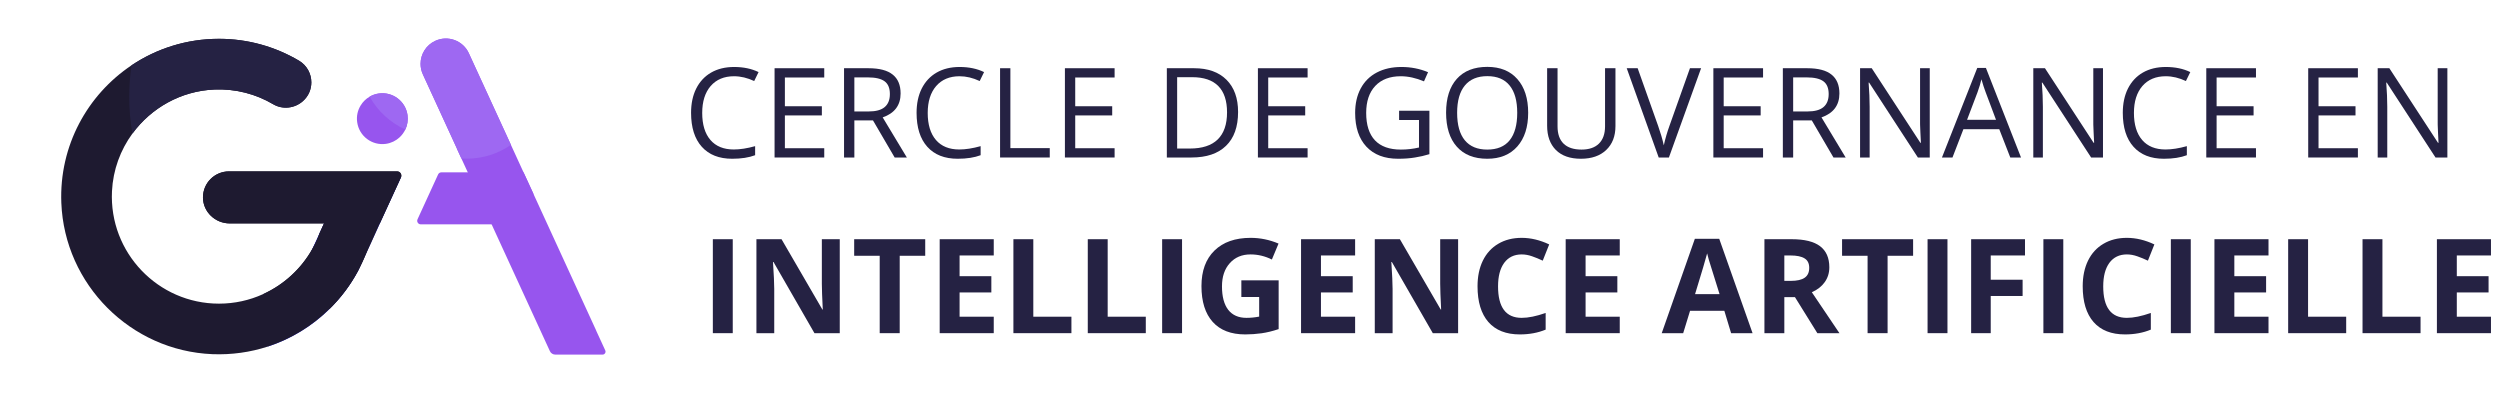
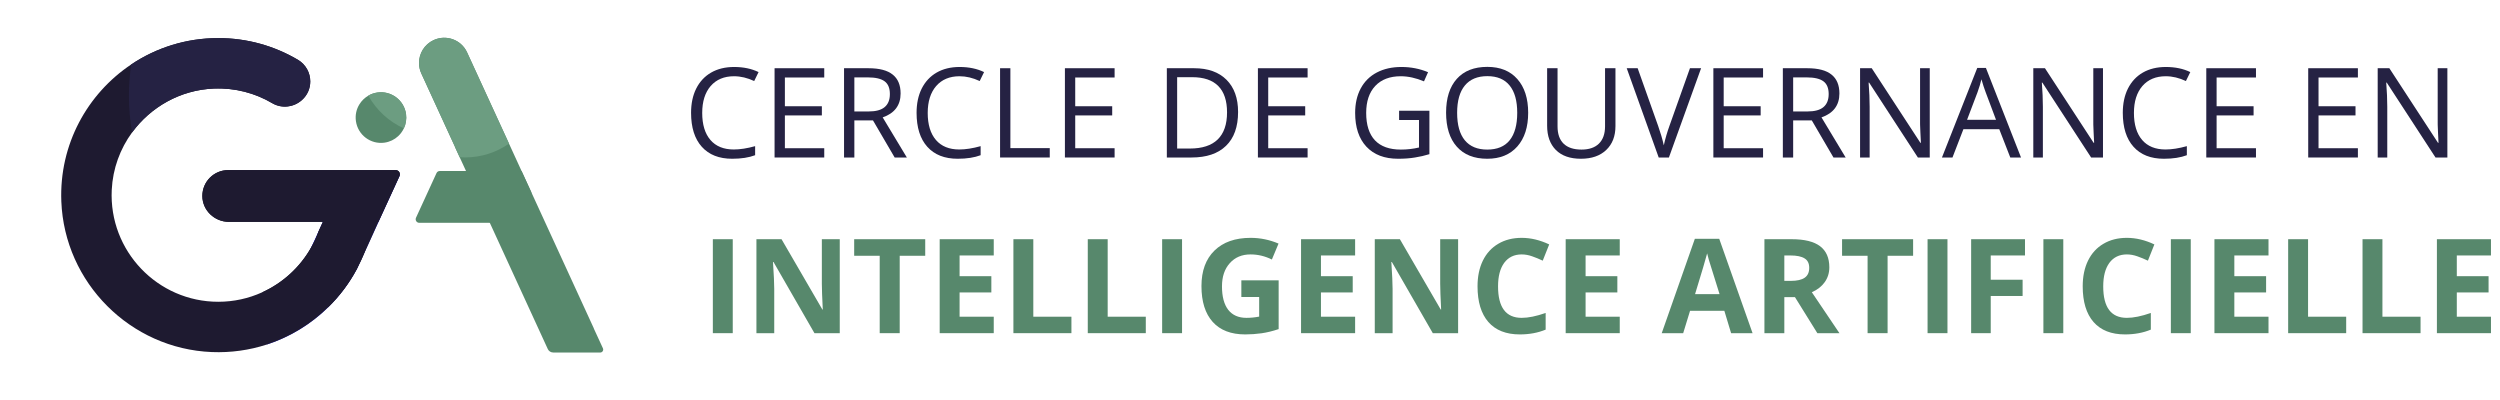
- <svg xmlns="http://www.w3.org/2000/svg" version="1.0" preserveAspectRatio="xMidYMid meet" height="80" viewBox="0 0 375 60" zoomAndPan="magnify" width="500">
+ <svg xmlns="http://www.w3.org/2000/svg" width="500" zoomAndPan="magnify" viewBox="0 0 375 60" height="80" preserveAspectRatio="xMidYMid meet" version="1.0">
  <defs>
    <g />
  </defs>
-   <path fill-rule="nonzero" fill-opacity="1" d="M 60.199 26.496 L 56.617 34.297 L 54.91 38.012 L 53.711 40.629 C 50.848 45.973 45.984 50.098 40.133 51.996 L 41.242 49.578 L 41.23 49.574 L 46.832 37.379 L 47.965 34.918 L 48.25 34.297 L 50.711 28.93 L 51.832 26.496 Z M 60.199 26.496" fill="#312dee" />
-   <path fill-rule="nonzero" fill-opacity="1" d="M 50.711 28.93 L 48.609 33.508 L 47.965 34.918 C 47.656 35.773 47.273 36.594 46.832 37.379 C 45.152 40.34 42.559 42.723 39.438 44.129 C 37.426 45.043 35.191 45.547 32.844 45.547 C 23.723 45.547 16.352 37.906 16.797 28.688 C 16.953 25.469 18.07 22.492 19.863 20.035 C 22.664 16.207 27.117 13.645 32.141 13.43 C 35.371 13.293 38.406 14.117 40.98 15.637 C 42.402 16.473 44.211 16.262 45.441 15.164 C 46.293 14.406 46.703 13.383 46.703 12.363 C 46.703 11.082 46.059 9.812 44.828 9.086 C 41.309 7.016 37.215 5.82 32.844 5.82 C 27.992 5.82 23.484 7.289 19.73 9.797 C 13.129 14.207 8.863 21.848 9.199 30.434 C 9.684 42.688 19.605 52.625 31.863 53.125 C 34.758 53.238 37.539 52.836 40.133 51.996 C 43.66 50.852 46.828 48.898 49.414 46.355 C 51.121 44.68 52.574 42.75 53.711 40.625 C 54.164 39.781 54.566 38.914 54.91 38.012 C 55.473 36.57 55.891 35.066 56.16 33.508 C 56.375 32.262 56.492 30.98 56.5 29.676 Z M 50.711 28.93" fill="#1e1a30" />
-   <path fill-rule="nonzero" fill-opacity="1" d="M 60.141 26.602 L 56.969 33.512 L 34.457 33.512 C 32.293 33.512 30.453 31.793 30.445 29.621 C 30.441 28.539 30.879 27.559 31.586 26.848 C 32.293 26.145 33.27 25.707 34.344 25.707 L 59.57 25.707 C 60.031 25.707 60.336 26.184 60.145 26.602 Z M 60.141 26.602" fill="#1e1a30" />
-   <path fill-rule="nonzero" fill-opacity="1" d="M 32.141 13.434 C 27.117 13.648 22.664 16.207 19.863 20.039 C 19.547 18.242 19.387 16.391 19.387 14.5 C 19.387 12.906 19.504 11.332 19.73 9.797 C 23.484 7.289 27.996 5.824 32.844 5.824 C 37.215 5.824 41.312 7.016 44.832 9.09 C 46.062 9.816 46.703 11.086 46.703 12.363 C 46.703 13.383 46.293 14.41 45.441 15.168 C 44.211 16.262 42.402 16.477 40.98 15.637 C 38.41 14.117 35.371 13.293 32.145 13.434 Z M 32.141 13.434" fill="#252243" />
-   <path fill-rule="nonzero" fill-opacity="1" d="M 59.566 25.707 C 60.027 25.707 60.332 26.184 60.141 26.602 L 56.969 33.512 C 56.969 33.512 54.164 39.785 53.711 40.629 C 52.574 42.75 51.121 44.684 49.414 46.355 C 45.906 46.152 42.551 45.383 39.438 44.133 C 42.559 42.723 45.152 40.344 46.832 37.379 C 47.273 36.598 47.652 35.777 47.965 34.918 L 48.609 33.512 L 34.457 33.512 C 32.293 33.512 30.453 31.793 30.445 29.625 C 30.441 28.539 30.879 27.559 31.586 26.852 C 32.293 26.148 33.27 25.707 34.344 25.707 L 59.57 25.707 Z M 59.566 25.707" fill="#1e1a30" />
-   <path fill-rule="nonzero" fill-opacity="1" d="M 61.129 17.266 C 61.234 18.035 61.109 18.781 60.801 19.43 C 60.586 19.875 60.293 20.277 59.934 20.605 C 59.387 21.113 58.68 21.465 57.887 21.578 C 55.801 21.871 53.871 20.422 53.578 18.336 C 53.445 17.418 53.652 16.531 54.109 15.801 C 54.434 15.266 54.898 14.816 55.449 14.496 C 55.859 14.258 56.32 14.094 56.82 14.023 C 58.906 13.73 60.836 15.184 61.129 17.266 Z M 61.129 17.266" fill="#9755ee" />
-   <path fill-rule="nonzero" fill-opacity="1" d="M 61.129 17.266 C 61.234 18.035 61.109 18.781 60.801 19.43 C 58.551 18.406 56.66 16.684 55.449 14.496 C 55.859 14.254 56.32 14.094 56.816 14.023 C 58.906 13.727 60.832 15.18 61.129 17.266 Z M 61.129 17.266" fill="#9e68f2" />
-   <path fill-rule="nonzero" fill-opacity="1" d="M 90.379 53.191 L 83.297 53.191 C 82.945 53.191 82.625 52.984 82.48 52.664 L 74.039 34.297 L 73.746 33.652 L 70.461 26.496 L 70.227 25.984 L 70.164 25.848 L 69.207 23.77 L 68.59 22.43 C 68.555 22.344 68.52 22.258 68.488 22.176 L 63.441 11.184 C 63.195 10.66 63.082 10.113 63.082 9.574 C 63.082 8.145 63.891 6.781 65.27 6.137 C 67.168 5.246 69.43 6.062 70.316 7.965 L 76.637 21.723 L 78.262 25.266 L 78.531 25.852 L 78.828 26.496 L 79.996 29.039 L 89.426 49.574 L 89.418 49.578 L 90.789 52.559 C 90.926 52.855 90.707 53.191 90.379 53.191 Z M 90.379 53.191" fill="#9755ee" />
-   <path fill-rule="nonzero" fill-opacity="1" d="M 80 29.039 L 80 33.652 L 63.113 33.652 C 62.727 33.652 62.465 33.246 62.629 32.895 L 65.719 26.16 C 65.805 25.973 65.996 25.852 66.207 25.852 L 78.531 25.852 L 78.828 26.496 Z M 80 29.039" fill="#9755ee" />
-   <path fill-rule="nonzero" fill-opacity="1" d="M 76.641 21.723 C 74.766 23.031 72.484 23.801 70.027 23.801 C 69.75 23.801 69.48 23.789 69.207 23.773 L 68.594 22.43 C 68.555 22.348 68.52 22.262 68.488 22.176 L 63.441 11.184 C 63.199 10.664 63.082 10.113 63.082 9.578 C 63.082 8.148 63.895 6.781 65.27 6.137 C 67.172 5.246 69.434 6.066 70.32 7.965 L 76.641 21.727 Z M 76.641 21.723" fill="#9e68f2" />
-   <g fill-opacity="1" fill="#252243">
+   <path fill="#312dee" d="M 59.98 26.297 L 56.414 34.066 L 54.715 37.762 L 53.52 40.367 C 50.668 45.691 45.828 49.797 39.996 51.688 L 41.102 49.281 L 41.094 49.277 L 46.668 37.133 L 47.797 34.684 L 48.082 34.062 L 50.535 28.719 L 51.648 26.293 L 59.98 26.293 Z M 59.98 26.297 " fill-opacity="1" fill-rule="nonzero" />
+   <path fill="#1e1a30" d="M 50.535 28.719 L 48.441 33.281 L 47.797 34.68 C 47.488 35.531 47.109 36.352 46.668 37.129 C 45 40.082 42.414 42.453 39.305 43.855 C 37.301 44.762 35.078 45.266 32.738 45.266 C 23.656 45.266 16.316 37.656 16.762 28.477 C 16.918 25.273 18.027 22.309 19.816 19.863 C 22.605 16.051 27.039 13.5 32.043 13.285 C 35.258 13.148 38.281 13.969 40.844 15.48 C 42.258 16.316 44.059 16.105 45.285 15.012 C 46.133 14.258 46.539 13.238 46.539 12.223 C 46.539 10.949 45.898 9.684 44.676 8.961 C 41.172 6.895 37.094 5.711 32.738 5.711 C 27.91 5.711 23.418 7.168 19.68 9.668 C 13.109 14.059 8.863 21.664 9.199 30.219 C 9.68 42.418 19.559 52.316 31.766 52.809 C 34.645 52.926 37.418 52.523 39.996 51.688 C 43.512 50.547 46.664 48.605 49.242 46.07 C 50.941 44.406 52.387 42.48 53.52 40.367 C 53.969 39.527 54.371 38.66 54.715 37.762 C 55.273 36.328 55.691 34.828 55.957 33.281 C 56.172 32.035 56.289 30.762 56.297 29.461 Z M 50.535 28.719 " fill-opacity="1" fill-rule="nonzero" />
+   <path fill="#1e1a30" d="M 59.922 26.402 L 56.762 33.281 L 34.348 33.281 C 32.191 33.281 30.359 31.566 30.352 29.406 C 30.348 28.328 30.781 27.355 31.488 26.648 C 32.191 25.945 33.164 25.512 34.234 25.512 L 59.355 25.512 C 59.812 25.512 60.117 25.984 59.926 26.398 Z M 59.922 26.402 " fill-opacity="1" fill-rule="nonzero" />
+   <path fill="#252243" d="M 32.043 13.289 C 27.039 13.5 22.605 16.051 19.816 19.863 C 19.5 18.074 19.34 16.23 19.34 14.352 C 19.34 12.762 19.457 11.195 19.684 9.668 C 23.422 7.168 27.914 5.711 32.742 5.711 C 37.094 5.711 41.172 6.898 44.676 8.961 C 45.902 9.684 46.543 10.953 46.543 12.223 C 46.543 13.238 46.133 14.258 45.285 15.012 C 44.059 16.105 42.258 16.316 40.844 15.484 C 38.281 13.969 35.258 13.148 32.043 13.289 Z M 32.043 13.289 " fill-opacity="1" fill-rule="nonzero" />
+   <path fill="#1e1a30" d="M 59.352 25.512 C 59.809 25.512 60.113 25.984 59.922 26.402 L 56.762 33.281 C 56.762 33.281 53.969 39.527 53.52 40.367 C 52.387 42.484 50.941 44.406 49.242 46.07 C 45.75 45.871 42.406 45.102 39.305 43.859 C 42.414 42.453 45 40.086 46.668 37.133 C 47.109 36.355 47.488 35.535 47.797 34.684 L 48.441 33.281 L 34.348 33.281 C 32.191 33.281 30.359 31.57 30.352 29.41 C 30.348 28.332 30.781 27.355 31.488 26.648 C 32.191 25.949 33.164 25.512 34.234 25.512 L 59.355 25.512 Z M 59.352 25.512 " fill-opacity="1" fill-rule="nonzero" />
+   <path fill="#57886c" d="M 60.906 17.105 C 61.012 17.871 60.887 18.613 60.578 19.258 C 60.367 19.703 60.074 20.102 59.719 20.43 C 59.172 20.938 58.469 21.285 57.68 21.398 C 55.598 21.691 53.68 20.246 53.387 18.168 C 53.258 17.254 53.461 16.371 53.914 15.645 C 54.242 15.113 54.699 14.664 55.25 14.348 C 55.66 14.109 56.117 13.949 56.617 13.875 C 58.691 13.582 60.613 15.031 60.906 17.105 Z M 60.906 17.105 " fill-opacity="1" fill-rule="nonzero" />
+   <path fill="#6c9d81" d="M 60.906 17.105 C 61.012 17.871 60.887 18.613 60.578 19.258 C 58.34 18.242 56.457 16.527 55.25 14.344 C 55.66 14.105 56.117 13.945 56.613 13.875 C 58.691 13.582 60.609 15.027 60.906 17.105 Z M 60.906 17.105 " fill-opacity="1" fill-rule="nonzero" />
+   <path fill="#57886c" d="M 90.035 52.875 L 82.98 52.875 C 82.629 52.875 82.312 52.672 82.168 52.355 L 73.766 34.062 L 73.469 33.422 L 70.199 26.293 L 69.965 25.785 L 69.902 25.652 L 68.949 23.582 L 68.336 22.246 C 68.301 22.164 68.266 22.078 68.234 21.992 L 63.207 11.047 C 62.965 10.527 62.848 9.98 62.848 9.445 C 62.848 8.023 63.656 6.664 65.027 6.02 C 66.922 5.133 69.172 5.949 70.055 7.84 L 76.352 21.543 L 77.969 25.07 L 78.234 25.652 L 78.531 26.297 L 79.695 28.828 L 89.086 49.277 L 89.074 49.281 L 90.441 52.25 C 90.574 52.543 90.359 52.879 90.035 52.879 Z M 90.035 52.875 " fill-opacity="1" fill-rule="nonzero" />
+   <path fill="#57886c" d="M 79.695 28.828 L 79.695 33.422 L 62.883 33.422 C 62.496 33.422 62.238 33.02 62.398 32.664 L 65.477 25.961 C 65.562 25.773 65.754 25.652 65.961 25.652 L 78.238 25.652 L 78.531 26.297 Z M 79.695 28.828 " fill-opacity="1" fill-rule="nonzero" />
+   <path fill="#6c9d81" d="M 76.352 21.543 C 74.488 22.848 72.215 23.613 69.77 23.613 C 69.492 23.613 69.223 23.602 68.949 23.582 L 68.34 22.246 C 68.301 22.164 68.27 22.078 68.234 21.996 L 63.211 11.047 C 62.969 10.527 62.852 9.984 62.852 9.449 C 62.852 8.023 63.66 6.664 65.031 6.023 C 66.922 5.137 69.176 5.949 70.059 7.844 L 76.352 21.547 Z M 76.352 21.543 " fill-opacity="1" fill-rule="nonzero" />
+   <g fill="#57886c" fill-opacity="1">
    <g transform="translate(100.013, 49.97498)">
      <g />
    </g>
  </g>
-   <g fill-opacity="1" fill="#252243">
+   <g fill="#57886c" fill-opacity="1">
    <g transform="translate(105.1458, 49.97498)">
      <g>
-         <path d="M 1.781 0 L 1.781 -14.094 L 4.766 -14.094 L 4.766 0 Z M 1.781 0" />
-       </g>
-     </g>
-   </g>
-   <g fill-opacity="1" fill="#252243">
+         <path d="M 1.781 0 L 1.781 -14.094 L 4.766 -14.094 L 4.766 0 Z M 1.781 0 " />
+       </g>
+     </g>
+   </g>
+   <g fill="#57886c" fill-opacity="1">
    <g transform="translate(111.6828, 49.97498)">
      <g>
-         <path d="M 14.281 0 L 10.484 0 L 4.344 -10.672 L 4.266 -10.672 C 4.391 -8.785 4.453 -7.441 4.453 -6.641 L 4.453 0 L 1.781 0 L 1.781 -14.094 L 5.547 -14.094 L 11.672 -3.547 L 11.734 -3.547 C 11.641 -5.367 11.594 -6.66 11.594 -7.422 L 11.594 -14.094 L 14.281 -14.094 Z M 14.281 0" />
-       </g>
-     </g>
-   </g>
-   <g fill-opacity="1" fill="#252243">
+         <path d="M 14.281 0 L 10.484 0 L 4.344 -10.672 L 4.266 -10.672 C 4.391 -8.785 4.453 -7.441 4.453 -6.641 L 4.453 0 L 1.781 0 L 1.781 -14.094 L 5.547 -14.094 L 11.672 -3.547 L 11.734 -3.547 C 11.641 -5.367 11.594 -6.66 11.594 -7.422 L 11.594 -14.094 L 14.281 -14.094 Z M 14.281 0 " />
+       </g>
+     </g>
+   </g>
+   <g fill="#57886c" fill-opacity="1">
    <g transform="translate(127.7362, 49.97498)">
      <g>
-         <path d="M 7.219 0 L 4.219 0 L 4.219 -11.609 L 0.391 -11.609 L 0.391 -14.094 L 11.047 -14.094 L 11.047 -11.609 L 7.219 -11.609 Z M 7.219 0" />
-       </g>
-     </g>
-   </g>
-   <g fill-opacity="1" fill="#252243">
+         <path d="M 7.219 0 L 4.219 0 L 4.219 -11.609 L 0.391 -11.609 L 0.391 -14.094 L 11.047 -14.094 L 11.047 -11.609 L 7.219 -11.609 Z M 7.219 0 " />
+       </g>
+     </g>
+   </g>
+   <g fill="#57886c" fill-opacity="1">
    <g transform="translate(139.1712, 49.97498)">
      <g>
-         <path d="M 9.891 0 L 1.781 0 L 1.781 -14.094 L 9.891 -14.094 L 9.891 -11.656 L 4.766 -11.656 L 4.766 -8.547 L 9.531 -8.547 L 9.531 -6.109 L 4.766 -6.109 L 4.766 -2.469 L 9.891 -2.469 Z M 9.891 0" />
-       </g>
-     </g>
-   </g>
-   <g fill-opacity="1" fill="#252243">
+         <path d="M 9.891 0 L 1.781 0 L 1.781 -14.094 L 9.891 -14.094 L 9.891 -11.656 L 4.766 -11.656 L 4.766 -8.547 L 9.531 -8.547 L 9.531 -6.109 L 4.766 -6.109 L 4.766 -2.469 L 9.891 -2.469 Z M 9.891 0 " />
+       </g>
+     </g>
+   </g>
+   <g fill="#57886c" fill-opacity="1">
    <g transform="translate(150.2301, 49.97498)">
      <g>
-         <path d="M 1.781 0 L 1.781 -14.094 L 4.766 -14.094 L 4.766 -2.469 L 10.484 -2.469 L 10.484 0 Z M 1.781 0" />
-       </g>
-     </g>
-   </g>
-   <g fill-opacity="1" fill="#252243">
+         <path d="M 1.781 0 L 1.781 -14.094 L 4.766 -14.094 L 4.766 -2.469 L 10.484 -2.469 L 10.484 0 Z M 1.781 0 " />
+       </g>
+     </g>
+   </g>
+   <g fill="#57886c" fill-opacity="1">
    <g transform="translate(161.3855, 49.97498)">
      <g>
-         <path d="M 1.781 0 L 1.781 -14.094 L 4.766 -14.094 L 4.766 -2.469 L 10.484 -2.469 L 10.484 0 Z M 1.781 0" />
-       </g>
-     </g>
-   </g>
-   <g fill-opacity="1" fill="#252243">
+         <path d="M 1.781 0 L 1.781 -14.094 L 4.766 -14.094 L 4.766 -2.469 L 10.484 -2.469 L 10.484 0 Z M 1.781 0 " />
+       </g>
+     </g>
+   </g>
+   <g fill="#57886c" fill-opacity="1">
    <g transform="translate(172.5409, 49.97498)">
      <g>
-         <path d="M 1.781 0 L 1.781 -14.094 L 4.766 -14.094 L 4.766 0 Z M 1.781 0" />
-       </g>
-     </g>
-   </g>
-   <g fill-opacity="1" fill="#252243">
+         <path d="M 1.781 0 L 1.781 -14.094 L 4.766 -14.094 L 4.766 0 Z M 1.781 0 " />
+       </g>
+     </g>
+   </g>
+   <g fill="#57886c" fill-opacity="1">
    <g transform="translate(179.078, 49.97498)">
      <g>
-         <path d="M 7.125 -7.922 L 12.719 -7.922 L 12.719 -0.609 C 11.812 -0.305 10.957 -0.098 10.156 0.016 C 9.352 0.129 8.535 0.188 7.703 0.188 C 5.578 0.188 3.953 -0.438 2.828 -1.688 C 1.703 -2.938 1.141 -4.727 1.141 -7.062 C 1.141 -9.344 1.789 -11.117 3.094 -12.391 C 4.395 -13.66 6.203 -14.297 8.516 -14.297 C 9.961 -14.297 11.359 -14.008 12.703 -13.438 L 11.703 -11.047 C 10.68 -11.555 9.613 -11.812 8.5 -11.812 C 7.207 -11.812 6.172 -11.375 5.391 -10.5 C 4.609 -9.633 4.219 -8.473 4.219 -7.016 C 4.219 -5.484 4.531 -4.312 5.156 -3.5 C 5.789 -2.695 6.703 -2.297 7.891 -2.297 C 8.516 -2.297 9.148 -2.359 9.797 -2.484 L 9.797 -5.422 L 7.125 -5.422 Z M 7.125 -7.922" />
-       </g>
-     </g>
-   </g>
-   <g fill-opacity="1" fill="#252243">
+         <path d="M 7.125 -7.922 L 12.719 -7.922 L 12.719 -0.609 C 11.812 -0.305 10.957 -0.098 10.156 0.016 C 9.352 0.129 8.535 0.188 7.703 0.188 C 5.578 0.188 3.953 -0.438 2.828 -1.688 C 1.703 -2.938 1.141 -4.727 1.141 -7.062 C 1.141 -9.344 1.789 -11.117 3.094 -12.391 C 4.395 -13.66 6.203 -14.297 8.516 -14.297 C 9.961 -14.297 11.359 -14.008 12.703 -13.438 L 11.703 -11.047 C 10.68 -11.555 9.613 -11.812 8.5 -11.812 C 7.207 -11.812 6.172 -11.375 5.391 -10.5 C 4.609 -9.633 4.219 -8.473 4.219 -7.016 C 4.219 -5.484 4.531 -4.312 5.156 -3.5 C 5.789 -2.695 6.703 -2.297 7.891 -2.297 C 8.516 -2.297 9.148 -2.359 9.797 -2.484 L 9.797 -5.422 L 7.125 -5.422 Z M 7.125 -7.922 " />
+       </g>
+     </g>
+   </g>
+   <g fill="#57886c" fill-opacity="1">
    <g transform="translate(193.3765, 49.97498)">
      <g>
-         <path d="M 9.891 0 L 1.781 0 L 1.781 -14.094 L 9.891 -14.094 L 9.891 -11.656 L 4.766 -11.656 L 4.766 -8.547 L 9.531 -8.547 L 9.531 -6.109 L 4.766 -6.109 L 4.766 -2.469 L 9.891 -2.469 Z M 9.891 0" />
-       </g>
-     </g>
-   </g>
-   <g fill-opacity="1" fill="#252243">
+         <path d="M 9.891 0 L 1.781 0 L 1.781 -14.094 L 9.891 -14.094 L 9.891 -11.656 L 4.766 -11.656 L 4.766 -8.547 L 9.531 -8.547 L 9.531 -6.109 L 4.766 -6.109 L 4.766 -2.469 L 9.891 -2.469 Z M 9.891 0 " />
+       </g>
+     </g>
+   </g>
+   <g fill="#57886c" fill-opacity="1">
    <g transform="translate(204.4355, 49.97498)">
      <g>
-         <path d="M 14.281 0 L 10.484 0 L 4.344 -10.672 L 4.266 -10.672 C 4.391 -8.785 4.453 -7.441 4.453 -6.641 L 4.453 0 L 1.781 0 L 1.781 -14.094 L 5.547 -14.094 L 11.672 -3.547 L 11.734 -3.547 C 11.641 -5.367 11.594 -6.66 11.594 -7.422 L 11.594 -14.094 L 14.281 -14.094 Z M 14.281 0" />
-       </g>
-     </g>
-   </g>
-   <g fill-opacity="1" fill="#252243">
+         <path d="M 14.281 0 L 10.484 0 L 4.344 -10.672 L 4.266 -10.672 C 4.391 -8.785 4.453 -7.441 4.453 -6.641 L 4.453 0 L 1.781 0 L 1.781 -14.094 L 5.547 -14.094 L 11.672 -3.547 L 11.734 -3.547 C 11.641 -5.367 11.594 -6.66 11.594 -7.422 L 11.594 -14.094 L 14.281 -14.094 Z M 14.281 0 " />
+       </g>
+     </g>
+   </g>
+   <g fill="#57886c" fill-opacity="1">
    <g transform="translate(220.4888, 49.97498)">
      <g>
-         <path d="M 7.766 -11.812 C 6.641 -11.812 5.766 -11.391 5.141 -10.547 C 4.523 -9.703 4.219 -8.523 4.219 -7.016 C 4.219 -3.867 5.398 -2.297 7.766 -2.297 C 8.754 -2.297 9.953 -2.539 11.359 -3.031 L 11.359 -0.531 C 10.203 -0.051 8.91 0.188 7.484 0.188 C 5.43 0.188 3.859 -0.43 2.766 -1.672 C 1.68 -2.922 1.141 -4.707 1.141 -7.031 C 1.141 -8.5 1.406 -9.781 1.938 -10.875 C 2.477 -11.977 3.25 -12.82 4.25 -13.406 C 5.25 -14 6.422 -14.297 7.766 -14.297 C 9.129 -14.297 10.504 -13.969 11.891 -13.312 L 10.922 -10.875 C 10.398 -11.125 9.867 -11.344 9.328 -11.531 C 8.797 -11.719 8.273 -11.812 7.766 -11.812 Z M 7.766 -11.812" />
-       </g>
-     </g>
-   </g>
-   <g fill-opacity="1" fill="#252243">
+         <path d="M 7.766 -11.812 C 6.641 -11.812 5.766 -11.391 5.141 -10.547 C 4.523 -9.703 4.219 -8.523 4.219 -7.016 C 4.219 -3.867 5.398 -2.297 7.766 -2.297 C 8.754 -2.297 9.953 -2.539 11.359 -3.031 L 11.359 -0.531 C 10.203 -0.051 8.91 0.188 7.484 0.188 C 5.43 0.188 3.859 -0.43 2.766 -1.672 C 1.68 -2.922 1.141 -4.707 1.141 -7.031 C 1.141 -8.5 1.406 -9.781 1.938 -10.875 C 2.477 -11.977 3.25 -12.82 4.25 -13.406 C 5.25 -14 6.422 -14.297 7.766 -14.297 C 9.129 -14.297 10.504 -13.969 11.891 -13.312 L 10.922 -10.875 C 10.398 -11.125 9.867 -11.344 9.328 -11.531 C 8.797 -11.719 8.273 -11.812 7.766 -11.812 Z M 7.766 -11.812 " />
+       </g>
+     </g>
+   </g>
+   <g fill="#57886c" fill-opacity="1">
    <g transform="translate(233.0712, 49.97498)">
      <g>
-         <path d="M 9.891 0 L 1.781 0 L 1.781 -14.094 L 9.891 -14.094 L 9.891 -11.656 L 4.766 -11.656 L 4.766 -8.547 L 9.531 -8.547 L 9.531 -6.109 L 4.766 -6.109 L 4.766 -2.469 L 9.891 -2.469 Z M 9.891 0" />
-       </g>
-     </g>
-   </g>
-   <g fill-opacity="1" fill="#252243">
+         <path d="M 9.891 0 L 1.781 0 L 1.781 -14.094 L 9.891 -14.094 L 9.891 -11.656 L 4.766 -11.656 L 4.766 -8.547 L 9.531 -8.547 L 9.531 -6.109 L 4.766 -6.109 L 4.766 -2.469 L 9.891 -2.469 Z M 9.891 0 " />
+       </g>
+     </g>
+   </g>
+   <g fill="#57886c" fill-opacity="1">
    <g transform="translate(244.1302, 49.97498)">
      <g />
    </g>
  </g>
-   <g fill-opacity="1" fill="#252243">
+   <g fill="#57886c" fill-opacity="1">
    <g transform="translate(249.2595, 49.97498)">
      <g>
-         <path d="M 10.406 0 L 9.391 -3.359 L 4.25 -3.359 L 3.219 0 L 0 0 L 4.969 -14.156 L 8.625 -14.156 L 13.625 0 Z M 8.672 -5.859 C 7.723 -8.898 7.188 -10.617 7.062 -11.016 C 6.945 -11.422 6.863 -11.738 6.812 -11.969 C 6.602 -11.145 6 -9.109 5 -5.859 Z M 8.672 -5.859" />
-       </g>
-     </g>
-   </g>
-   <g fill-opacity="1" fill="#252243">
+         <path d="M 10.406 0 L 9.391 -3.359 L 4.25 -3.359 L 3.219 0 L 0 0 L 4.969 -14.156 L 8.625 -14.156 L 13.625 0 Z M 8.672 -5.859 C 7.723 -8.898 7.188 -10.617 7.062 -11.016 C 6.945 -11.422 6.863 -11.738 6.812 -11.969 C 6.602 -11.145 6 -9.109 5 -5.859 Z M 8.672 -5.859 " />
+       </g>
+     </g>
+   </g>
+   <g fill="#57886c" fill-opacity="1">
    <g transform="translate(262.8832, 49.97498)">
      <g>
-         <path d="M 4.766 -7.844 L 5.734 -7.844 C 6.672 -7.844 7.363 -8 7.812 -8.312 C 8.27 -8.625 8.5 -9.117 8.5 -9.797 C 8.5 -10.461 8.266 -10.938 7.797 -11.219 C 7.336 -11.508 6.629 -11.656 5.672 -11.656 L 4.766 -11.656 Z M 4.766 -5.406 L 4.766 0 L 1.781 0 L 1.781 -14.094 L 5.875 -14.094 C 7.789 -14.094 9.207 -13.742 10.125 -13.047 C 11.051 -12.348 11.516 -11.289 11.516 -9.875 C 11.516 -9.039 11.285 -8.301 10.828 -7.656 C 10.367 -7.008 9.723 -6.504 8.891 -6.141 C 11.016 -2.973 12.395 -0.926 13.031 0 L 9.719 0 L 6.359 -5.406 Z M 4.766 -5.406" />
-       </g>
-     </g>
-   </g>
-   <g fill-opacity="1" fill="#252243">
+         <path d="M 4.766 -7.844 L 5.734 -7.844 C 6.672 -7.844 7.363 -8 7.812 -8.312 C 8.27 -8.625 8.5 -9.117 8.5 -9.797 C 8.5 -10.461 8.266 -10.938 7.797 -11.219 C 7.336 -11.508 6.629 -11.656 5.672 -11.656 L 4.766 -11.656 Z M 4.766 -5.406 L 4.766 0 L 1.781 0 L 1.781 -14.094 L 5.875 -14.094 C 7.789 -14.094 9.207 -13.742 10.125 -13.047 C 11.051 -12.348 11.516 -11.289 11.516 -9.875 C 11.516 -9.039 11.285 -8.301 10.828 -7.656 C 10.367 -7.008 9.723 -6.504 8.891 -6.141 C 11.016 -2.973 12.395 -0.926 13.031 0 L 9.719 0 L 6.359 -5.406 Z M 4.766 -5.406 " />
+       </g>
+     </g>
+   </g>
+   <g fill="#57886c" fill-opacity="1">
    <g transform="translate(275.9187, 49.97498)">
      <g>
-         <path d="M 7.219 0 L 4.219 0 L 4.219 -11.609 L 0.391 -11.609 L 0.391 -14.094 L 11.047 -14.094 L 11.047 -11.609 L 7.219 -11.609 Z M 7.219 0" />
-       </g>
-     </g>
-   </g>
-   <g fill-opacity="1" fill="#252243">
+         <path d="M 7.219 0 L 4.219 0 L 4.219 -11.609 L 0.391 -11.609 L 0.391 -14.094 L 11.047 -14.094 L 11.047 -11.609 L 7.219 -11.609 Z M 7.219 0 " />
+       </g>
+     </g>
+   </g>
+   <g fill="#57886c" fill-opacity="1">
    <g transform="translate(287.3537, 49.97498)">
      <g>
-         <path d="M 1.781 0 L 1.781 -14.094 L 4.766 -14.094 L 4.766 0 Z M 1.781 0" />
-       </g>
-     </g>
-   </g>
-   <g fill-opacity="1" fill="#252243">
+         <path d="M 1.781 0 L 1.781 -14.094 L 4.766 -14.094 L 4.766 0 Z M 1.781 0 " />
+       </g>
+     </g>
+   </g>
+   <g fill="#57886c" fill-opacity="1">
    <g transform="translate(293.8907, 49.97498)">
      <g>
-         <path d="M 4.719 0 L 1.781 0 L 1.781 -14.094 L 9.859 -14.094 L 9.859 -11.656 L 4.719 -11.656 L 4.719 -8.016 L 9.5 -8.016 L 9.5 -5.578 L 4.719 -5.578 Z M 4.719 0" />
-       </g>
-     </g>
-   </g>
-   <g fill-opacity="1" fill="#252243">
+         <path d="M 4.719 0 L 1.781 0 L 1.781 -14.094 L 9.859 -14.094 L 9.859 -11.656 L 4.719 -11.656 L 4.719 -8.016 L 9.5 -8.016 L 9.5 -5.578 L 4.719 -5.578 Z M 4.719 0 " />
+       </g>
+     </g>
+   </g>
+   <g fill="#57886c" fill-opacity="1">
    <g transform="translate(304.7279, 49.97498)">
      <g>
-         <path d="M 1.781 0 L 1.781 -14.094 L 4.766 -14.094 L 4.766 0 Z M 1.781 0" />
-       </g>
-     </g>
-   </g>
-   <g fill-opacity="1" fill="#252243">
+         <path d="M 1.781 0 L 1.781 -14.094 L 4.766 -14.094 L 4.766 0 Z M 1.781 0 " />
+       </g>
+     </g>
+   </g>
+   <g fill="#57886c" fill-opacity="1">
    <g transform="translate(311.265, 49.97498)">
      <g>
-         <path d="M 7.766 -11.812 C 6.641 -11.812 5.766 -11.391 5.141 -10.547 C 4.523 -9.703 4.219 -8.523 4.219 -7.016 C 4.219 -3.867 5.398 -2.297 7.766 -2.297 C 8.754 -2.297 9.953 -2.539 11.359 -3.031 L 11.359 -0.531 C 10.203 -0.051 8.91 0.188 7.484 0.188 C 5.43 0.188 3.859 -0.43 2.766 -1.672 C 1.68 -2.922 1.141 -4.707 1.141 -7.031 C 1.141 -8.5 1.406 -9.781 1.938 -10.875 C 2.477 -11.977 3.25 -12.82 4.25 -13.406 C 5.25 -14 6.422 -14.297 7.766 -14.297 C 9.129 -14.297 10.504 -13.969 11.891 -13.312 L 10.922 -10.875 C 10.398 -11.125 9.867 -11.344 9.328 -11.531 C 8.797 -11.719 8.273 -11.812 7.766 -11.812 Z M 7.766 -11.812" />
-       </g>
-     </g>
-   </g>
-   <g fill-opacity="1" fill="#252243">
-     <g transform="translate(323.8474, 49.97498)">
-       <g>
-         <path d="M 1.781 0 L 1.781 -14.094 L 4.766 -14.094 L 4.766 0 Z M 1.781 0" />
-       </g>
-     </g>
-   </g>
-   <g fill-opacity="1" fill="#252243">
+         <path d="M 7.766 -11.812 C 6.641 -11.812 5.766 -11.391 5.141 -10.547 C 4.523 -9.703 4.219 -8.523 4.219 -7.016 C 4.219 -3.867 5.398 -2.297 7.766 -2.297 C 8.754 -2.297 9.953 -2.539 11.359 -3.031 L 11.359 -0.531 C 10.203 -0.051 8.91 0.188 7.484 0.188 C 5.43 0.188 3.859 -0.43 2.766 -1.672 C 1.68 -2.922 1.141 -4.707 1.141 -7.031 C 1.141 -8.5 1.406 -9.781 1.938 -10.875 C 2.477 -11.977 3.25 -12.82 4.25 -13.406 C 5.25 -14 6.422 -14.297 7.766 -14.297 C 9.129 -14.297 10.504 -13.969 11.891 -13.312 L 10.922 -10.875 C 10.398 -11.125 9.867 -11.344 9.328 -11.531 C 8.797 -11.719 8.273 -11.812 7.766 -11.812 Z M 7.766 -11.812 " />
+       </g>
+     </g>
+   </g>
+   <g fill="#57886c" fill-opacity="1">
+     <g transform="translate(323.8473, 49.97498)">
+       <g>
+         <path d="M 1.781 0 L 1.781 -14.094 L 4.766 -14.094 L 4.766 0 Z M 1.781 0 " />
+       </g>
+     </g>
+   </g>
+   <g fill="#57886c" fill-opacity="1">
    <g transform="translate(330.3844, 49.97498)">
      <g>
-         <path d="M 9.891 0 L 1.781 0 L 1.781 -14.094 L 9.891 -14.094 L 9.891 -11.656 L 4.766 -11.656 L 4.766 -8.547 L 9.531 -8.547 L 9.531 -6.109 L 4.766 -6.109 L 4.766 -2.469 L 9.891 -2.469 Z M 9.891 0" />
-       </g>
-     </g>
-   </g>
-   <g fill-opacity="1" fill="#252243">
-     <g transform="translate(341.4434, 49.97498)">
-       <g>
-         <path d="M 1.781 0 L 1.781 -14.094 L 4.766 -14.094 L 4.766 -2.469 L 10.484 -2.469 L 10.484 0 Z M 1.781 0" />
-       </g>
-     </g>
-   </g>
-   <g fill-opacity="1" fill="#252243">
-     <g transform="translate(352.5988, 49.97498)">
-       <g>
-         <path d="M 1.781 0 L 1.781 -14.094 L 4.766 -14.094 L 4.766 -2.469 L 10.484 -2.469 L 10.484 0 Z M 1.781 0" />
-       </g>
-     </g>
-   </g>
-   <g fill-opacity="1" fill="#252243">
+         <path d="M 9.891 0 L 1.781 0 L 1.781 -14.094 L 9.891 -14.094 L 9.891 -11.656 L 4.766 -11.656 L 4.766 -8.547 L 9.531 -8.547 L 9.531 -6.109 L 4.766 -6.109 L 4.766 -2.469 L 9.891 -2.469 Z M 9.891 0 " />
+       </g>
+     </g>
+   </g>
+   <g fill="#57886c" fill-opacity="1">
+     <g transform="translate(341.4433, 49.97498)">
+       <g>
+         <path d="M 1.781 0 L 1.781 -14.094 L 4.766 -14.094 L 4.766 -2.469 L 10.484 -2.469 L 10.484 0 Z M 1.781 0 " />
+       </g>
+     </g>
+   </g>
+   <g fill="#57886c" fill-opacity="1">
+     <g transform="translate(352.5987, 49.97498)">
+       <g>
+         <path d="M 1.781 0 L 1.781 -14.094 L 4.766 -14.094 L 4.766 -2.469 L 10.484 -2.469 L 10.484 0 Z M 1.781 0 " />
+       </g>
+     </g>
+   </g>
+   <g fill="#57886c" fill-opacity="1">
    <g transform="translate(363.7541, 49.97498)">
      <g>
-         <path d="M 9.891 0 L 1.781 0 L 1.781 -14.094 L 9.891 -14.094 L 9.891 -11.656 L 4.766 -11.656 L 4.766 -8.547 L 9.531 -8.547 L 9.531 -6.109 L 4.766 -6.109 L 4.766 -2.469 L 9.891 -2.469 Z M 9.891 0" />
-       </g>
-     </g>
-   </g>
-   <g fill-opacity="1" fill="#252243">
+         <path d="M 9.891 0 L 1.781 0 L 1.781 -14.094 L 9.891 -14.094 L 9.891 -11.656 L 4.766 -11.656 L 4.766 -8.547 L 9.531 -8.547 L 9.531 -6.109 L 4.766 -6.109 L 4.766 -2.469 L 9.891 -2.469 Z M 9.891 0 " />
+       </g>
+     </g>
+   </g>
+   <g fill="#252243" fill-opacity="1">
    <g transform="translate(102.5195, 23.62502)">
      <g>
-         <path d="M 7.578 -12.188 C 6.098 -12.188 4.93 -11.695 4.078 -10.719 C 3.234 -9.738 2.812 -8.395 2.812 -6.688 C 2.812 -4.938 3.223 -3.582 4.047 -2.625 C 4.867 -1.676 6.035 -1.203 7.547 -1.203 C 8.484 -1.203 9.551 -1.367 10.75 -1.703 L 10.75 -0.344 C 9.82 0.008 8.676 0.188 7.312 0.188 C 5.344 0.188 3.82 -0.41 2.75 -1.609 C 1.676 -2.805 1.141 -4.504 1.141 -6.703 C 1.141 -8.086 1.395 -9.297 1.906 -10.328 C 2.426 -11.367 3.172 -12.172 4.141 -12.734 C 5.117 -13.297 6.27 -13.578 7.594 -13.578 C 9 -13.578 10.223 -13.32 11.266 -12.812 L 10.609 -11.469 C 9.598 -11.945 8.586 -12.188 7.578 -12.188 Z M 7.578 -12.188" />
-       </g>
-     </g>
-   </g>
-   <g fill-opacity="1" fill="#252243">
+         <path d="M 7.578 -12.188 C 6.098 -12.188 4.93 -11.695 4.078 -10.719 C 3.234 -9.738 2.812 -8.395 2.812 -6.688 C 2.812 -4.938 3.223 -3.582 4.047 -2.625 C 4.867 -1.676 6.035 -1.203 7.547 -1.203 C 8.484 -1.203 9.551 -1.367 10.75 -1.703 L 10.75 -0.344 C 9.82 0.008 8.676 0.188 7.312 0.188 C 5.344 0.188 3.82 -0.41 2.75 -1.609 C 1.676 -2.805 1.141 -4.504 1.141 -6.703 C 1.141 -8.086 1.395 -9.297 1.906 -10.328 C 2.426 -11.367 3.172 -12.172 4.141 -12.734 C 5.117 -13.297 6.27 -13.578 7.594 -13.578 C 9 -13.578 10.223 -13.32 11.266 -12.812 L 10.609 -11.469 C 9.598 -11.945 8.586 -12.188 7.578 -12.188 Z M 7.578 -12.188 " />
+       </g>
+     </g>
+   </g>
+   <g fill="#252243" fill-opacity="1">
    <g transform="translate(114.3407, 23.62502)">
      <g>
-         <path d="M 9.297 0 L 1.844 0 L 1.844 -13.391 L 9.297 -13.391 L 9.297 -12 L 3.391 -12 L 3.391 -7.688 L 8.938 -7.688 L 8.938 -6.312 L 3.391 -6.312 L 3.391 -1.391 L 9.297 -1.391 Z M 9.297 0" />
-       </g>
-     </g>
-   </g>
-   <g fill-opacity="1" fill="#252243">
+         <path d="M 9.297 0 L 1.844 0 L 1.844 -13.391 L 9.297 -13.391 L 9.297 -12 L 3.391 -12 L 3.391 -7.688 L 8.938 -7.688 L 8.938 -6.312 L 3.391 -6.312 L 3.391 -1.391 L 9.297 -1.391 Z M 9.297 0 " />
+       </g>
+     </g>
+   </g>
+   <g fill="#252243" fill-opacity="1">
    <g transform="translate(124.7621, 23.62502)">
      <g>
-         <path d="M 3.391 -5.562 L 3.391 0 L 1.844 0 L 1.844 -13.391 L 5.516 -13.391 C 7.148 -13.391 8.359 -13.07 9.141 -12.438 C 9.93 -11.812 10.328 -10.867 10.328 -9.609 C 10.328 -7.836 9.43 -6.641 7.641 -6.016 L 11.266 0 L 9.438 0 L 6.188 -5.562 Z M 3.391 -6.906 L 5.531 -6.906 C 6.625 -6.906 7.426 -7.125 7.938 -7.562 C 8.457 -8 8.719 -8.648 8.719 -9.516 C 8.719 -10.398 8.457 -11.035 7.938 -11.422 C 7.414 -11.816 6.578 -12.016 5.422 -12.016 L 3.391 -12.016 Z M 3.391 -6.906" />
-       </g>
-     </g>
-   </g>
-   <g fill-opacity="1" fill="#252243">
+         <path d="M 3.391 -5.562 L 3.391 0 L 1.844 0 L 1.844 -13.391 L 5.516 -13.391 C 7.148 -13.391 8.359 -13.07 9.141 -12.438 C 9.93 -11.812 10.328 -10.867 10.328 -9.609 C 10.328 -7.836 9.43 -6.641 7.641 -6.016 L 11.266 0 L 9.438 0 L 6.188 -5.562 Z M 3.391 -6.906 L 5.531 -6.906 C 6.625 -6.906 7.426 -7.125 7.938 -7.562 C 8.457 -8 8.719 -8.648 8.719 -9.516 C 8.719 -10.398 8.457 -11.035 7.938 -11.422 C 7.414 -11.816 6.578 -12.016 5.422 -12.016 L 3.391 -12.016 Z M 3.391 -6.906 " />
+       </g>
+     </g>
+   </g>
+   <g fill="#252243" fill-opacity="1">
    <g transform="translate(136.3454, 23.62502)">
      <g>
-         <path d="M 7.578 -12.188 C 6.098 -12.188 4.93 -11.695 4.078 -10.719 C 3.234 -9.738 2.812 -8.395 2.812 -6.688 C 2.812 -4.938 3.223 -3.582 4.047 -2.625 C 4.867 -1.676 6.035 -1.203 7.547 -1.203 C 8.484 -1.203 9.551 -1.367 10.75 -1.703 L 10.75 -0.344 C 9.82 0.008 8.676 0.188 7.312 0.188 C 5.344 0.188 3.82 -0.41 2.75 -1.609 C 1.676 -2.805 1.141 -4.504 1.141 -6.703 C 1.141 -8.086 1.395 -9.297 1.906 -10.328 C 2.426 -11.367 3.172 -12.172 4.141 -12.734 C 5.117 -13.297 6.27 -13.578 7.594 -13.578 C 9 -13.578 10.223 -13.32 11.266 -12.812 L 10.609 -11.469 C 9.598 -11.945 8.586 -12.188 7.578 -12.188 Z M 7.578 -12.188" />
-       </g>
-     </g>
-   </g>
-   <g fill-opacity="1" fill="#252243">
+         <path d="M 7.578 -12.188 C 6.098 -12.188 4.93 -11.695 4.078 -10.719 C 3.234 -9.738 2.812 -8.395 2.812 -6.688 C 2.812 -4.938 3.223 -3.582 4.047 -2.625 C 4.867 -1.676 6.035 -1.203 7.547 -1.203 C 8.484 -1.203 9.551 -1.367 10.75 -1.703 L 10.75 -0.344 C 9.82 0.008 8.676 0.188 7.312 0.188 C 5.344 0.188 3.82 -0.41 2.75 -1.609 C 1.676 -2.805 1.141 -4.504 1.141 -6.703 C 1.141 -8.086 1.395 -9.297 1.906 -10.328 C 2.426 -11.367 3.172 -12.172 4.141 -12.734 C 5.117 -13.297 6.27 -13.578 7.594 -13.578 C 9 -13.578 10.223 -13.32 11.266 -12.812 L 10.609 -11.469 C 9.598 -11.945 8.586 -12.188 7.578 -12.188 Z M 7.578 -12.188 " />
+       </g>
+     </g>
+   </g>
+   <g fill="#252243" fill-opacity="1">
    <g transform="translate(148.1666, 23.62502)">
      <g>
-         <path d="M 1.844 0 L 1.844 -13.391 L 3.391 -13.391 L 3.391 -1.406 L 9.297 -1.406 L 9.297 0 Z M 1.844 0" />
-       </g>
-     </g>
-   </g>
-   <g fill-opacity="1" fill="#252243">
+         <path d="M 1.844 0 L 1.844 -13.391 L 3.391 -13.391 L 3.391 -1.406 L 9.297 -1.406 L 9.297 0 Z M 1.844 0 " />
+       </g>
+     </g>
+   </g>
+   <g fill="#252243" fill-opacity="1">
    <g transform="translate(157.8926, 23.62502)">
      <g>
-         <path d="M 9.297 0 L 1.844 0 L 1.844 -13.391 L 9.297 -13.391 L 9.297 -12 L 3.391 -12 L 3.391 -7.688 L 8.938 -7.688 L 8.938 -6.312 L 3.391 -6.312 L 3.391 -1.391 L 9.297 -1.391 Z M 9.297 0" />
-       </g>
-     </g>
-   </g>
-   <g fill-opacity="1" fill="#252243">
+         <path d="M 9.297 0 L 1.844 0 L 1.844 -13.391 L 9.297 -13.391 L 9.297 -12 L 3.391 -12 L 3.391 -7.688 L 8.938 -7.688 L 8.938 -6.312 L 3.391 -6.312 L 3.391 -1.391 L 9.297 -1.391 Z M 9.297 0 " />
+       </g>
+     </g>
+   </g>
+   <g fill="#252243" fill-opacity="1">
    <g transform="translate(168.3139, 23.62502)">
      <g />
    </g>
  </g>
-   <g fill-opacity="1" fill="#252243">
+   <g fill="#252243" fill-opacity="1">
    <g transform="translate(173.1815, 23.62502)">
      <g>
-         <path d="M 12.531 -6.828 C 12.531 -4.609 11.926 -2.914 10.719 -1.75 C 9.52 -0.582 7.797 0 5.547 0 L 1.844 0 L 1.844 -13.391 L 5.938 -13.391 C 8.02 -13.391 9.641 -12.812 10.797 -11.656 C 11.953 -10.5 12.531 -8.891 12.531 -6.828 Z M 10.875 -6.766 C 10.875 -8.516 10.438 -9.832 9.562 -10.719 C 8.688 -11.602 7.383 -12.047 5.656 -12.047 L 3.391 -12.047 L 3.391 -1.344 L 5.297 -1.344 C 7.148 -1.344 8.539 -1.797 9.469 -2.703 C 10.406 -3.617 10.875 -4.973 10.875 -6.766 Z M 10.875 -6.766" />
-       </g>
-     </g>
-   </g>
-   <g fill-opacity="1" fill="#252243">
+         <path d="M 12.531 -6.828 C 12.531 -4.609 11.926 -2.914 10.719 -1.75 C 9.52 -0.582 7.797 0 5.547 0 L 1.844 0 L 1.844 -13.391 L 5.938 -13.391 C 8.02 -13.391 9.641 -12.812 10.797 -11.656 C 11.953 -10.5 12.531 -8.891 12.531 -6.828 Z M 10.875 -6.766 C 10.875 -8.516 10.438 -9.832 9.562 -10.719 C 8.688 -11.602 7.383 -12.047 5.656 -12.047 L 3.391 -12.047 L 3.391 -1.344 L 5.297 -1.344 C 7.148 -1.344 8.539 -1.797 9.469 -2.703 C 10.406 -3.617 10.875 -4.973 10.875 -6.766 Z M 10.875 -6.766 " />
+       </g>
+     </g>
+   </g>
+   <g fill="#252243" fill-opacity="1">
    <g transform="translate(186.8418, 23.62502)">
      <g>
-         <path d="M 9.297 0 L 1.844 0 L 1.844 -13.391 L 9.297 -13.391 L 9.297 -12 L 3.391 -12 L 3.391 -7.688 L 8.938 -7.688 L 8.938 -6.312 L 3.391 -6.312 L 3.391 -1.391 L 9.297 -1.391 Z M 9.297 0" />
-       </g>
-     </g>
-   </g>
-   <g fill-opacity="1" fill="#252243">
+         <path d="M 9.297 0 L 1.844 0 L 1.844 -13.391 L 9.297 -13.391 L 9.297 -12 L 3.391 -12 L 3.391 -7.688 L 8.938 -7.688 L 8.938 -6.312 L 3.391 -6.312 L 3.391 -1.391 L 9.297 -1.391 Z M 9.297 0 " />
+       </g>
+     </g>
+   </g>
+   <g fill="#252243" fill-opacity="1">
    <g transform="translate(197.2631, 23.62502)">
      <g />
    </g>
  </g>
-   <g fill-opacity="1" fill="#252243">
+   <g fill="#252243" fill-opacity="1">
    <g transform="translate(202.1307, 23.62502)">
      <g>
-         <path d="M 7.734 -7.016 L 12.281 -7.016 L 12.281 -0.5 C 11.57 -0.281 10.848 -0.113 10.109 0 C 9.379 0.125 8.535 0.188 7.578 0.188 C 5.547 0.188 3.961 -0.414 2.828 -1.625 C 1.703 -2.832 1.141 -4.52 1.141 -6.688 C 1.141 -8.082 1.414 -9.301 1.969 -10.344 C 2.531 -11.395 3.336 -12.195 4.391 -12.75 C 5.441 -13.301 6.672 -13.578 8.078 -13.578 C 9.504 -13.578 10.836 -13.316 12.078 -12.797 L 11.469 -11.422 C 10.258 -11.93 9.098 -12.188 7.984 -12.188 C 6.348 -12.188 5.07 -11.703 4.156 -10.734 C 3.25 -9.766 2.797 -8.414 2.797 -6.688 C 2.797 -4.883 3.234 -3.516 4.109 -2.578 C 4.992 -1.648 6.289 -1.188 8 -1.188 C 8.926 -1.188 9.832 -1.289 10.719 -1.5 L 10.719 -5.625 L 7.734 -5.625 Z M 7.734 -7.016" />
-       </g>
-     </g>
-   </g>
-   <g fill-opacity="1" fill="#252243">
+         <path d="M 7.734 -7.016 L 12.281 -7.016 L 12.281 -0.5 C 11.57 -0.281 10.848 -0.113 10.109 0 C 9.379 0.125 8.535 0.188 7.578 0.188 C 5.547 0.188 3.961 -0.414 2.828 -1.625 C 1.703 -2.832 1.141 -4.52 1.141 -6.688 C 1.141 -8.082 1.414 -9.301 1.969 -10.344 C 2.531 -11.395 3.336 -12.195 4.391 -12.75 C 5.441 -13.301 6.672 -13.578 8.078 -13.578 C 9.504 -13.578 10.836 -13.316 12.078 -12.797 L 11.469 -11.422 C 10.258 -11.93 9.098 -12.188 7.984 -12.188 C 6.348 -12.188 5.07 -11.703 4.156 -10.734 C 3.25 -9.766 2.797 -8.414 2.797 -6.688 C 2.797 -4.883 3.234 -3.516 4.109 -2.578 C 4.992 -1.648 6.289 -1.188 8 -1.188 C 8.926 -1.188 9.832 -1.289 10.719 -1.5 L 10.719 -5.625 L 7.734 -5.625 Z M 7.734 -7.016 " />
+       </g>
+     </g>
+   </g>
+   <g fill="#252243" fill-opacity="1">
    <g transform="translate(215.7727, 23.62502)">
      <g>
-         <path d="M 13.453 -6.703 C 13.453 -4.566 12.91 -2.883 11.828 -1.656 C 10.742 -0.426 9.238 0.188 7.312 0.188 C 5.344 0.188 3.82 -0.414 2.75 -1.625 C 1.676 -2.832 1.141 -4.535 1.141 -6.734 C 1.141 -8.91 1.676 -10.598 2.75 -11.797 C 3.82 -12.992 5.348 -13.594 7.328 -13.594 C 9.254 -13.594 10.754 -12.984 11.828 -11.766 C 12.91 -10.547 13.453 -8.859 13.453 -6.703 Z M 2.797 -6.703 C 2.797 -4.891 3.18 -3.516 3.953 -2.578 C 4.723 -1.648 5.844 -1.188 7.312 -1.188 C 8.801 -1.188 9.922 -1.648 10.672 -2.578 C 11.43 -3.516 11.812 -4.891 11.812 -6.703 C 11.812 -8.504 11.43 -9.867 10.672 -10.797 C 9.922 -11.734 8.805 -12.203 7.328 -12.203 C 5.848 -12.203 4.723 -11.734 3.953 -10.797 C 3.18 -9.859 2.797 -8.492 2.797 -6.703 Z M 2.797 -6.703" />
-       </g>
-     </g>
-   </g>
-   <g fill-opacity="1" fill="#252243">
+         <path d="M 13.453 -6.703 C 13.453 -4.566 12.91 -2.883 11.828 -1.656 C 10.742 -0.426 9.238 0.188 7.312 0.188 C 5.344 0.188 3.82 -0.414 2.75 -1.625 C 1.676 -2.832 1.141 -4.535 1.141 -6.734 C 1.141 -8.91 1.676 -10.598 2.75 -11.797 C 3.82 -12.992 5.348 -13.594 7.328 -13.594 C 9.254 -13.594 10.754 -12.984 11.828 -11.766 C 12.91 -10.547 13.453 -8.859 13.453 -6.703 Z M 2.797 -6.703 C 2.797 -4.891 3.18 -3.516 3.953 -2.578 C 4.723 -1.648 5.844 -1.188 7.312 -1.188 C 8.801 -1.188 9.922 -1.648 10.672 -2.578 C 11.43 -3.516 11.812 -4.891 11.812 -6.703 C 11.812 -8.504 11.43 -9.867 10.672 -10.797 C 9.922 -11.734 8.805 -12.203 7.328 -12.203 C 5.848 -12.203 4.723 -11.734 3.953 -10.797 C 3.18 -9.859 2.797 -8.492 2.797 -6.703 Z M 2.797 -6.703 " />
+       </g>
+     </g>
+   </g>
+   <g fill="#252243" fill-opacity="1">
    <g transform="translate(230.3662, 23.62502)">
      <g>
-         <path d="M 11.953 -13.391 L 11.953 -4.719 C 11.953 -3.195 11.488 -2 10.562 -1.125 C 9.645 -0.25 8.379 0.188 6.766 0.188 C 5.148 0.188 3.898 -0.25 3.016 -1.125 C 2.141 -2.008 1.703 -3.223 1.703 -4.766 L 1.703 -13.391 L 3.266 -13.391 L 3.266 -4.656 C 3.266 -3.531 3.566 -2.672 4.172 -2.078 C 4.785 -1.484 5.68 -1.188 6.859 -1.188 C 7.992 -1.188 8.863 -1.484 9.469 -2.078 C 10.082 -2.68 10.391 -3.547 10.391 -4.672 L 10.391 -13.391 Z M 11.953 -13.391" />
-       </g>
-     </g>
-   </g>
-   <g fill-opacity="1" fill="#252243">
+         <path d="M 11.953 -13.391 L 11.953 -4.719 C 11.953 -3.195 11.488 -2 10.562 -1.125 C 9.645 -0.25 8.379 0.188 6.766 0.188 C 5.148 0.188 3.898 -0.25 3.016 -1.125 C 2.141 -2.008 1.703 -3.223 1.703 -4.766 L 1.703 -13.391 L 3.266 -13.391 L 3.266 -4.656 C 3.266 -3.531 3.566 -2.672 4.172 -2.078 C 4.785 -1.484 5.68 -1.188 6.859 -1.188 C 7.992 -1.188 8.863 -1.484 9.469 -2.078 C 10.082 -2.68 10.391 -3.547 10.391 -4.672 L 10.391 -13.391 Z M 11.953 -13.391 " />
+       </g>
+     </g>
+   </g>
+   <g fill="#252243" fill-opacity="1">
    <g transform="translate(244.0082, 23.62502)">
      <g>
-         <path d="M 9.484 -13.391 L 11.156 -13.391 L 6.328 0 L 4.797 0 L 0 -13.391 L 1.641 -13.391 L 4.719 -4.719 C 5.07 -3.727 5.352 -2.766 5.562 -1.828 C 5.781 -2.816 6.066 -3.801 6.422 -4.781 Z M 9.484 -13.391" />
-       </g>
-     </g>
-   </g>
-   <g fill-opacity="1" fill="#252243">
+         <path d="M 9.484 -13.391 L 11.156 -13.391 L 6.328 0 L 4.797 0 L 0 -13.391 L 1.641 -13.391 L 4.719 -4.719 C 5.07 -3.727 5.352 -2.766 5.562 -1.828 C 5.781 -2.816 6.066 -3.801 6.422 -4.781 Z M 9.484 -13.391 " />
+       </g>
+     </g>
+   </g>
+   <g fill="#252243" fill-opacity="1">
    <g transform="translate(255.1615, 23.62502)">
      <g>
-         <path d="M 9.297 0 L 1.844 0 L 1.844 -13.391 L 9.297 -13.391 L 9.297 -12 L 3.391 -12 L 3.391 -7.688 L 8.938 -7.688 L 8.938 -6.312 L 3.391 -6.312 L 3.391 -1.391 L 9.297 -1.391 Z M 9.297 0" />
-       </g>
-     </g>
-   </g>
-   <g fill-opacity="1" fill="#252243">
+         <path d="M 9.297 0 L 1.844 0 L 1.844 -13.391 L 9.297 -13.391 L 9.297 -12 L 3.391 -12 L 3.391 -7.688 L 8.938 -7.688 L 8.938 -6.312 L 3.391 -6.312 L 3.391 -1.391 L 9.297 -1.391 Z M 9.297 0 " />
+       </g>
+     </g>
+   </g>
+   <g fill="#252243" fill-opacity="1">
    <g transform="translate(265.5829, 23.62502)">
      <g>
-         <path d="M 3.391 -5.562 L 3.391 0 L 1.844 0 L 1.844 -13.391 L 5.516 -13.391 C 7.148 -13.391 8.359 -13.07 9.141 -12.438 C 9.93 -11.812 10.328 -10.867 10.328 -9.609 C 10.328 -7.836 9.43 -6.641 7.641 -6.016 L 11.266 0 L 9.438 0 L 6.188 -5.562 Z M 3.391 -6.906 L 5.531 -6.906 C 6.625 -6.906 7.426 -7.125 7.938 -7.562 C 8.457 -8 8.719 -8.648 8.719 -9.516 C 8.719 -10.398 8.457 -11.035 7.938 -11.422 C 7.414 -11.816 6.578 -12.016 5.422 -12.016 L 3.391 -12.016 Z M 3.391 -6.906" />
-       </g>
-     </g>
-   </g>
-   <g fill-opacity="1" fill="#252243">
+         <path d="M 3.391 -5.562 L 3.391 0 L 1.844 0 L 1.844 -13.391 L 5.516 -13.391 C 7.148 -13.391 8.359 -13.07 9.141 -12.438 C 9.93 -11.812 10.328 -10.867 10.328 -9.609 C 10.328 -7.836 9.43 -6.641 7.641 -6.016 L 11.266 0 L 9.438 0 L 6.188 -5.562 Z M 3.391 -6.906 L 5.531 -6.906 C 6.625 -6.906 7.426 -7.125 7.938 -7.562 C 8.457 -8 8.719 -8.648 8.719 -9.516 C 8.719 -10.398 8.457 -11.035 7.938 -11.422 C 7.414 -11.816 6.578 -12.016 5.422 -12.016 L 3.391 -12.016 Z M 3.391 -6.906 " />
+       </g>
+     </g>
+   </g>
+   <g fill="#252243" fill-opacity="1">
    <g transform="translate(277.1662, 23.62502)">
      <g>
-         <path d="M 12.297 0 L 10.516 0 L 3.203 -11.234 L 3.125 -11.234 C 3.227 -9.91 3.281 -8.703 3.281 -7.609 L 3.281 0 L 1.844 0 L 1.844 -13.391 L 3.594 -13.391 L 10.891 -2.203 L 10.969 -2.203 C 10.957 -2.359 10.93 -2.883 10.891 -3.781 C 10.848 -4.676 10.832 -5.316 10.844 -5.703 L 10.844 -13.391 L 12.297 -13.391 Z M 12.297 0" />
-       </g>
-     </g>
-   </g>
-   <g fill-opacity="1" fill="#252243">
+         <path d="M 12.297 0 L 10.516 0 L 3.203 -11.234 L 3.125 -11.234 C 3.227 -9.91 3.281 -8.703 3.281 -7.609 L 3.281 0 L 1.844 0 L 1.844 -13.391 L 3.594 -13.391 L 10.891 -2.203 L 10.969 -2.203 C 10.957 -2.359 10.93 -2.883 10.891 -3.781 C 10.848 -4.676 10.832 -5.316 10.844 -5.703 L 10.844 -13.391 L 12.297 -13.391 Z M 12.297 0 " />
+       </g>
+     </g>
+   </g>
+   <g fill="#252243" fill-opacity="1">
    <g transform="translate(291.2931, 23.62502)">
      <g>
-         <path d="M 10.25 0 L 8.594 -4.25 L 3.219 -4.25 L 1.578 0 L 0 0 L 5.297 -13.438 L 6.594 -13.438 L 11.859 0 Z M 8.109 -5.656 L 6.547 -9.812 C 6.348 -10.332 6.141 -10.973 5.922 -11.734 C 5.785 -11.148 5.594 -10.508 5.344 -9.812 L 3.766 -5.656 Z M 8.109 -5.656" />
-       </g>
-     </g>
-   </g>
-   <g fill-opacity="1" fill="#252243">
+         <path d="M 10.25 0 L 8.594 -4.25 L 3.219 -4.25 L 1.578 0 L 0 0 L 5.297 -13.438 L 6.594 -13.438 L 11.859 0 Z M 8.109 -5.656 L 6.547 -9.812 C 6.348 -10.332 6.141 -10.973 5.922 -11.734 C 5.785 -11.148 5.594 -10.508 5.344 -9.812 L 3.766 -5.656 Z M 8.109 -5.656 " />
+       </g>
+     </g>
+   </g>
+   <g fill="#252243" fill-opacity="1">
    <g transform="translate(303.1509, 23.62502)">
      <g>
-         <path d="M 12.297 0 L 10.516 0 L 3.203 -11.234 L 3.125 -11.234 C 3.227 -9.91 3.281 -8.703 3.281 -7.609 L 3.281 0 L 1.844 0 L 1.844 -13.391 L 3.594 -13.391 L 10.891 -2.203 L 10.969 -2.203 C 10.957 -2.359 10.93 -2.883 10.891 -3.781 C 10.848 -4.676 10.832 -5.316 10.844 -5.703 L 10.844 -13.391 L 12.297 -13.391 Z M 12.297 0" />
-       </g>
-     </g>
-   </g>
-   <g fill-opacity="1" fill="#252243">
+         <path d="M 12.297 0 L 10.516 0 L 3.203 -11.234 L 3.125 -11.234 C 3.227 -9.91 3.281 -8.703 3.281 -7.609 L 3.281 0 L 1.844 0 L 1.844 -13.391 L 3.594 -13.391 L 10.891 -2.203 L 10.969 -2.203 C 10.957 -2.359 10.93 -2.883 10.891 -3.781 C 10.848 -4.676 10.832 -5.316 10.844 -5.703 L 10.844 -13.391 L 12.297 -13.391 Z M 12.297 0 " />
+       </g>
+     </g>
+   </g>
+   <g fill="#252243" fill-opacity="1">
    <g transform="translate(317.2778, 23.62502)">
      <g>
-         <path d="M 7.578 -12.188 C 6.098 -12.188 4.93 -11.695 4.078 -10.719 C 3.234 -9.738 2.812 -8.395 2.812 -6.688 C 2.812 -4.938 3.223 -3.582 4.047 -2.625 C 4.867 -1.676 6.035 -1.203 7.547 -1.203 C 8.484 -1.203 9.551 -1.367 10.75 -1.703 L 10.75 -0.344 C 9.82 0.008 8.676 0.188 7.312 0.188 C 5.344 0.188 3.82 -0.41 2.75 -1.609 C 1.676 -2.805 1.141 -4.504 1.141 -6.703 C 1.141 -8.086 1.395 -9.297 1.906 -10.328 C 2.426 -11.367 3.172 -12.172 4.141 -12.734 C 5.117 -13.297 6.27 -13.578 7.594 -13.578 C 9 -13.578 10.223 -13.32 11.266 -12.812 L 10.609 -11.469 C 9.598 -11.945 8.586 -12.188 7.578 -12.188 Z M 7.578 -12.188" />
-       </g>
-     </g>
-   </g>
-   <g fill-opacity="1" fill="#252243">
-     <g transform="translate(329.099, 23.62502)">
-       <g>
-         <path d="M 9.297 0 L 1.844 0 L 1.844 -13.391 L 9.297 -13.391 L 9.297 -12 L 3.391 -12 L 3.391 -7.688 L 8.938 -7.688 L 8.938 -6.312 L 3.391 -6.312 L 3.391 -1.391 L 9.297 -1.391 Z M 9.297 0" />
-       </g>
-     </g>
-   </g>
-   <g fill-opacity="1" fill="#252243">
+         <path d="M 7.578 -12.188 C 6.098 -12.188 4.93 -11.695 4.078 -10.719 C 3.234 -9.738 2.812 -8.395 2.812 -6.688 C 2.812 -4.938 3.223 -3.582 4.047 -2.625 C 4.867 -1.676 6.035 -1.203 7.547 -1.203 C 8.484 -1.203 9.551 -1.367 10.75 -1.703 L 10.75 -0.344 C 9.82 0.008 8.676 0.188 7.312 0.188 C 5.344 0.188 3.82 -0.41 2.75 -1.609 C 1.676 -2.805 1.141 -4.504 1.141 -6.703 C 1.141 -8.086 1.395 -9.297 1.906 -10.328 C 2.426 -11.367 3.172 -12.172 4.141 -12.734 C 5.117 -13.297 6.27 -13.578 7.594 -13.578 C 9 -13.578 10.223 -13.32 11.266 -12.812 L 10.609 -11.469 C 9.598 -11.945 8.586 -12.188 7.578 -12.188 Z M 7.578 -12.188 " />
+       </g>
+     </g>
+   </g>
+   <g fill="#252243" fill-opacity="1">
+     <g transform="translate(329.0991, 23.62502)">
+       <g>
+         <path d="M 9.297 0 L 1.844 0 L 1.844 -13.391 L 9.297 -13.391 L 9.297 -12 L 3.391 -12 L 3.391 -7.688 L 8.938 -7.688 L 8.938 -6.312 L 3.391 -6.312 L 3.391 -1.391 L 9.297 -1.391 Z M 9.297 0 " />
+       </g>
+     </g>
+   </g>
+   <g fill="#252243" fill-opacity="1">
    <g transform="translate(339.5204, 23.62502)">
      <g />
    </g>
  </g>
-   <g fill-opacity="1" fill="#252243">
-     <g transform="translate(344.3879, 23.62502)">
-       <g>
-         <path d="M 9.297 0 L 1.844 0 L 1.844 -13.391 L 9.297 -13.391 L 9.297 -12 L 3.391 -12 L 3.391 -7.688 L 8.938 -7.688 L 8.938 -6.312 L 3.391 -6.312 L 3.391 -1.391 L 9.297 -1.391 Z M 9.297 0" />
-       </g>
-     </g>
-   </g>
-   <g fill-opacity="1" fill="#252243">
+   <g fill="#252243" fill-opacity="1">
+     <g transform="translate(344.388, 23.62502)">
+       <g>
+         <path d="M 9.297 0 L 1.844 0 L 1.844 -13.391 L 9.297 -13.391 L 9.297 -12 L 3.391 -12 L 3.391 -7.688 L 8.938 -7.688 L 8.938 -6.312 L 3.391 -6.312 L 3.391 -1.391 L 9.297 -1.391 Z M 9.297 0 " />
+       </g>
+     </g>
+   </g>
+   <g fill="#252243" fill-opacity="1">
    <g transform="translate(354.8093, 23.62502)">
      <g>
-         <path d="M 12.297 0 L 10.516 0 L 3.203 -11.234 L 3.125 -11.234 C 3.227 -9.91 3.281 -8.703 3.281 -7.609 L 3.281 0 L 1.844 0 L 1.844 -13.391 L 3.594 -13.391 L 10.891 -2.203 L 10.969 -2.203 C 10.957 -2.359 10.93 -2.883 10.891 -3.781 C 10.848 -4.676 10.832 -5.316 10.844 -5.703 L 10.844 -13.391 L 12.297 -13.391 Z M 12.297 0" />
+         <path d="M 12.297 0 L 10.516 0 L 3.203 -11.234 L 3.125 -11.234 C 3.227 -9.91 3.281 -8.703 3.281 -7.609 L 3.281 0 L 1.844 0 L 1.844 -13.391 L 3.594 -13.391 L 10.891 -2.203 L 10.969 -2.203 C 10.957 -2.359 10.93 -2.883 10.891 -3.781 C 10.848 -4.676 10.832 -5.316 10.844 -5.703 L 10.844 -13.391 L 12.297 -13.391 Z M 12.297 0 " />
      </g>
    </g>
  </g>
</svg>
